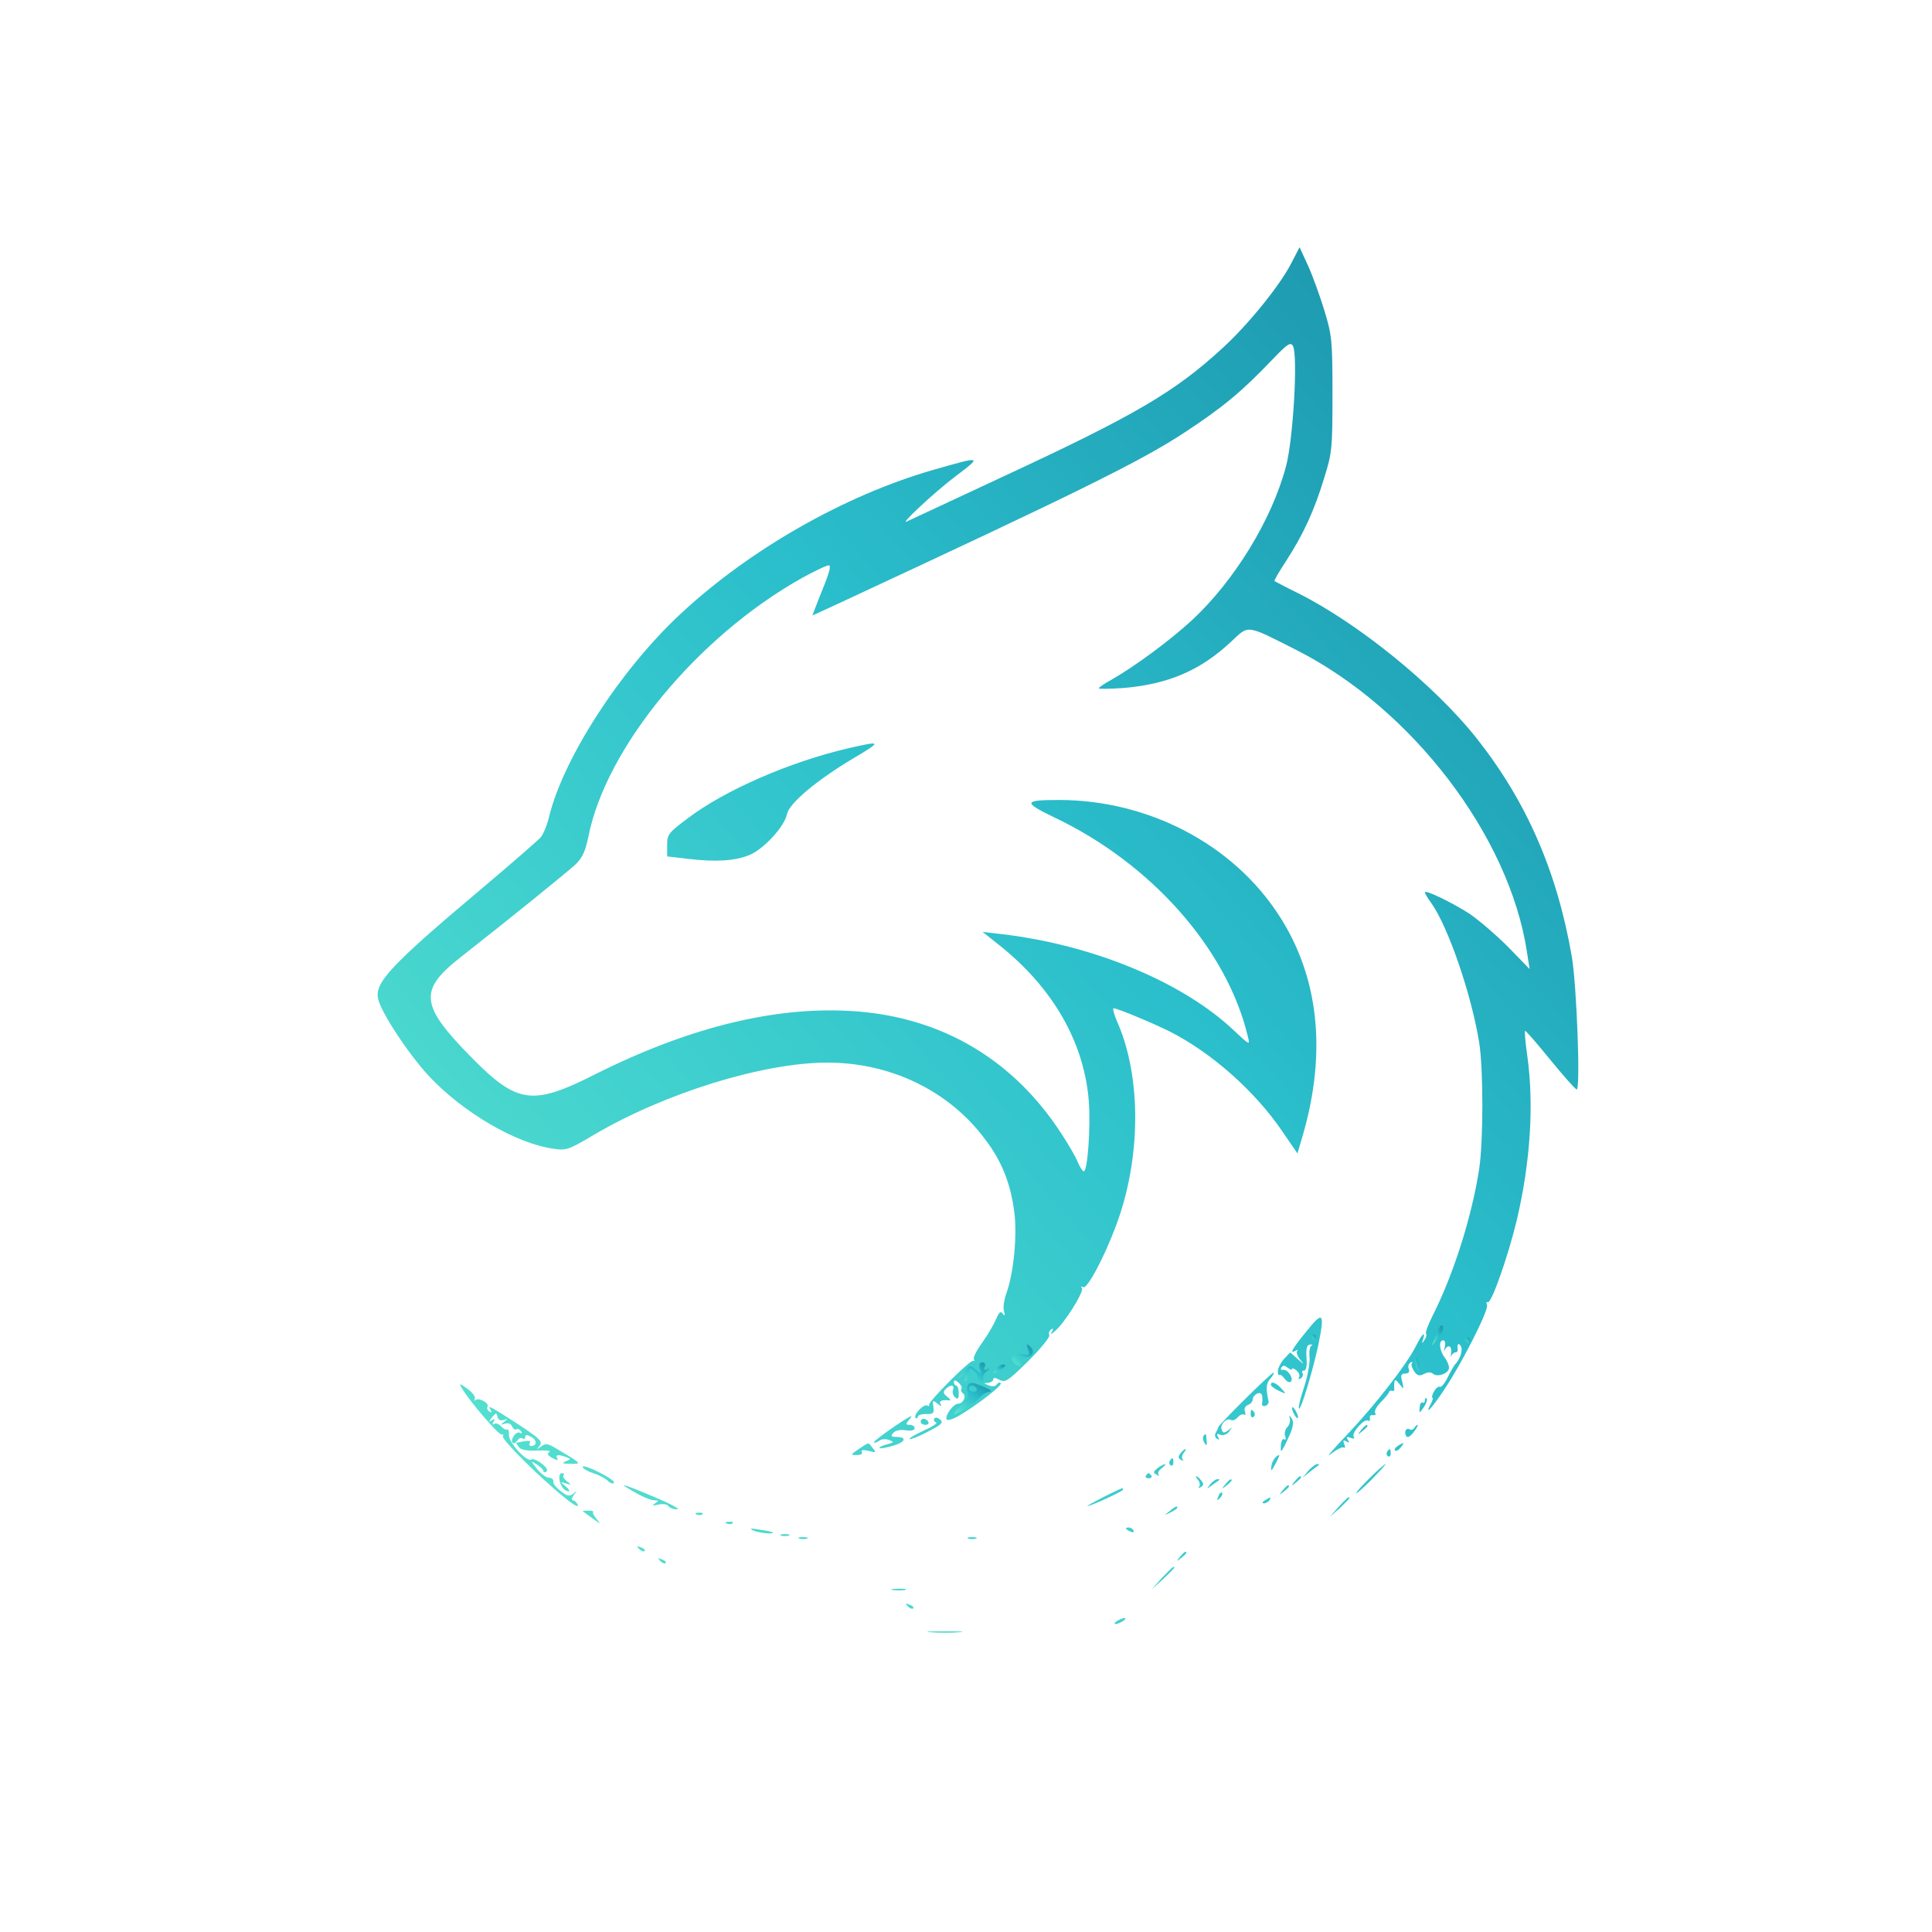
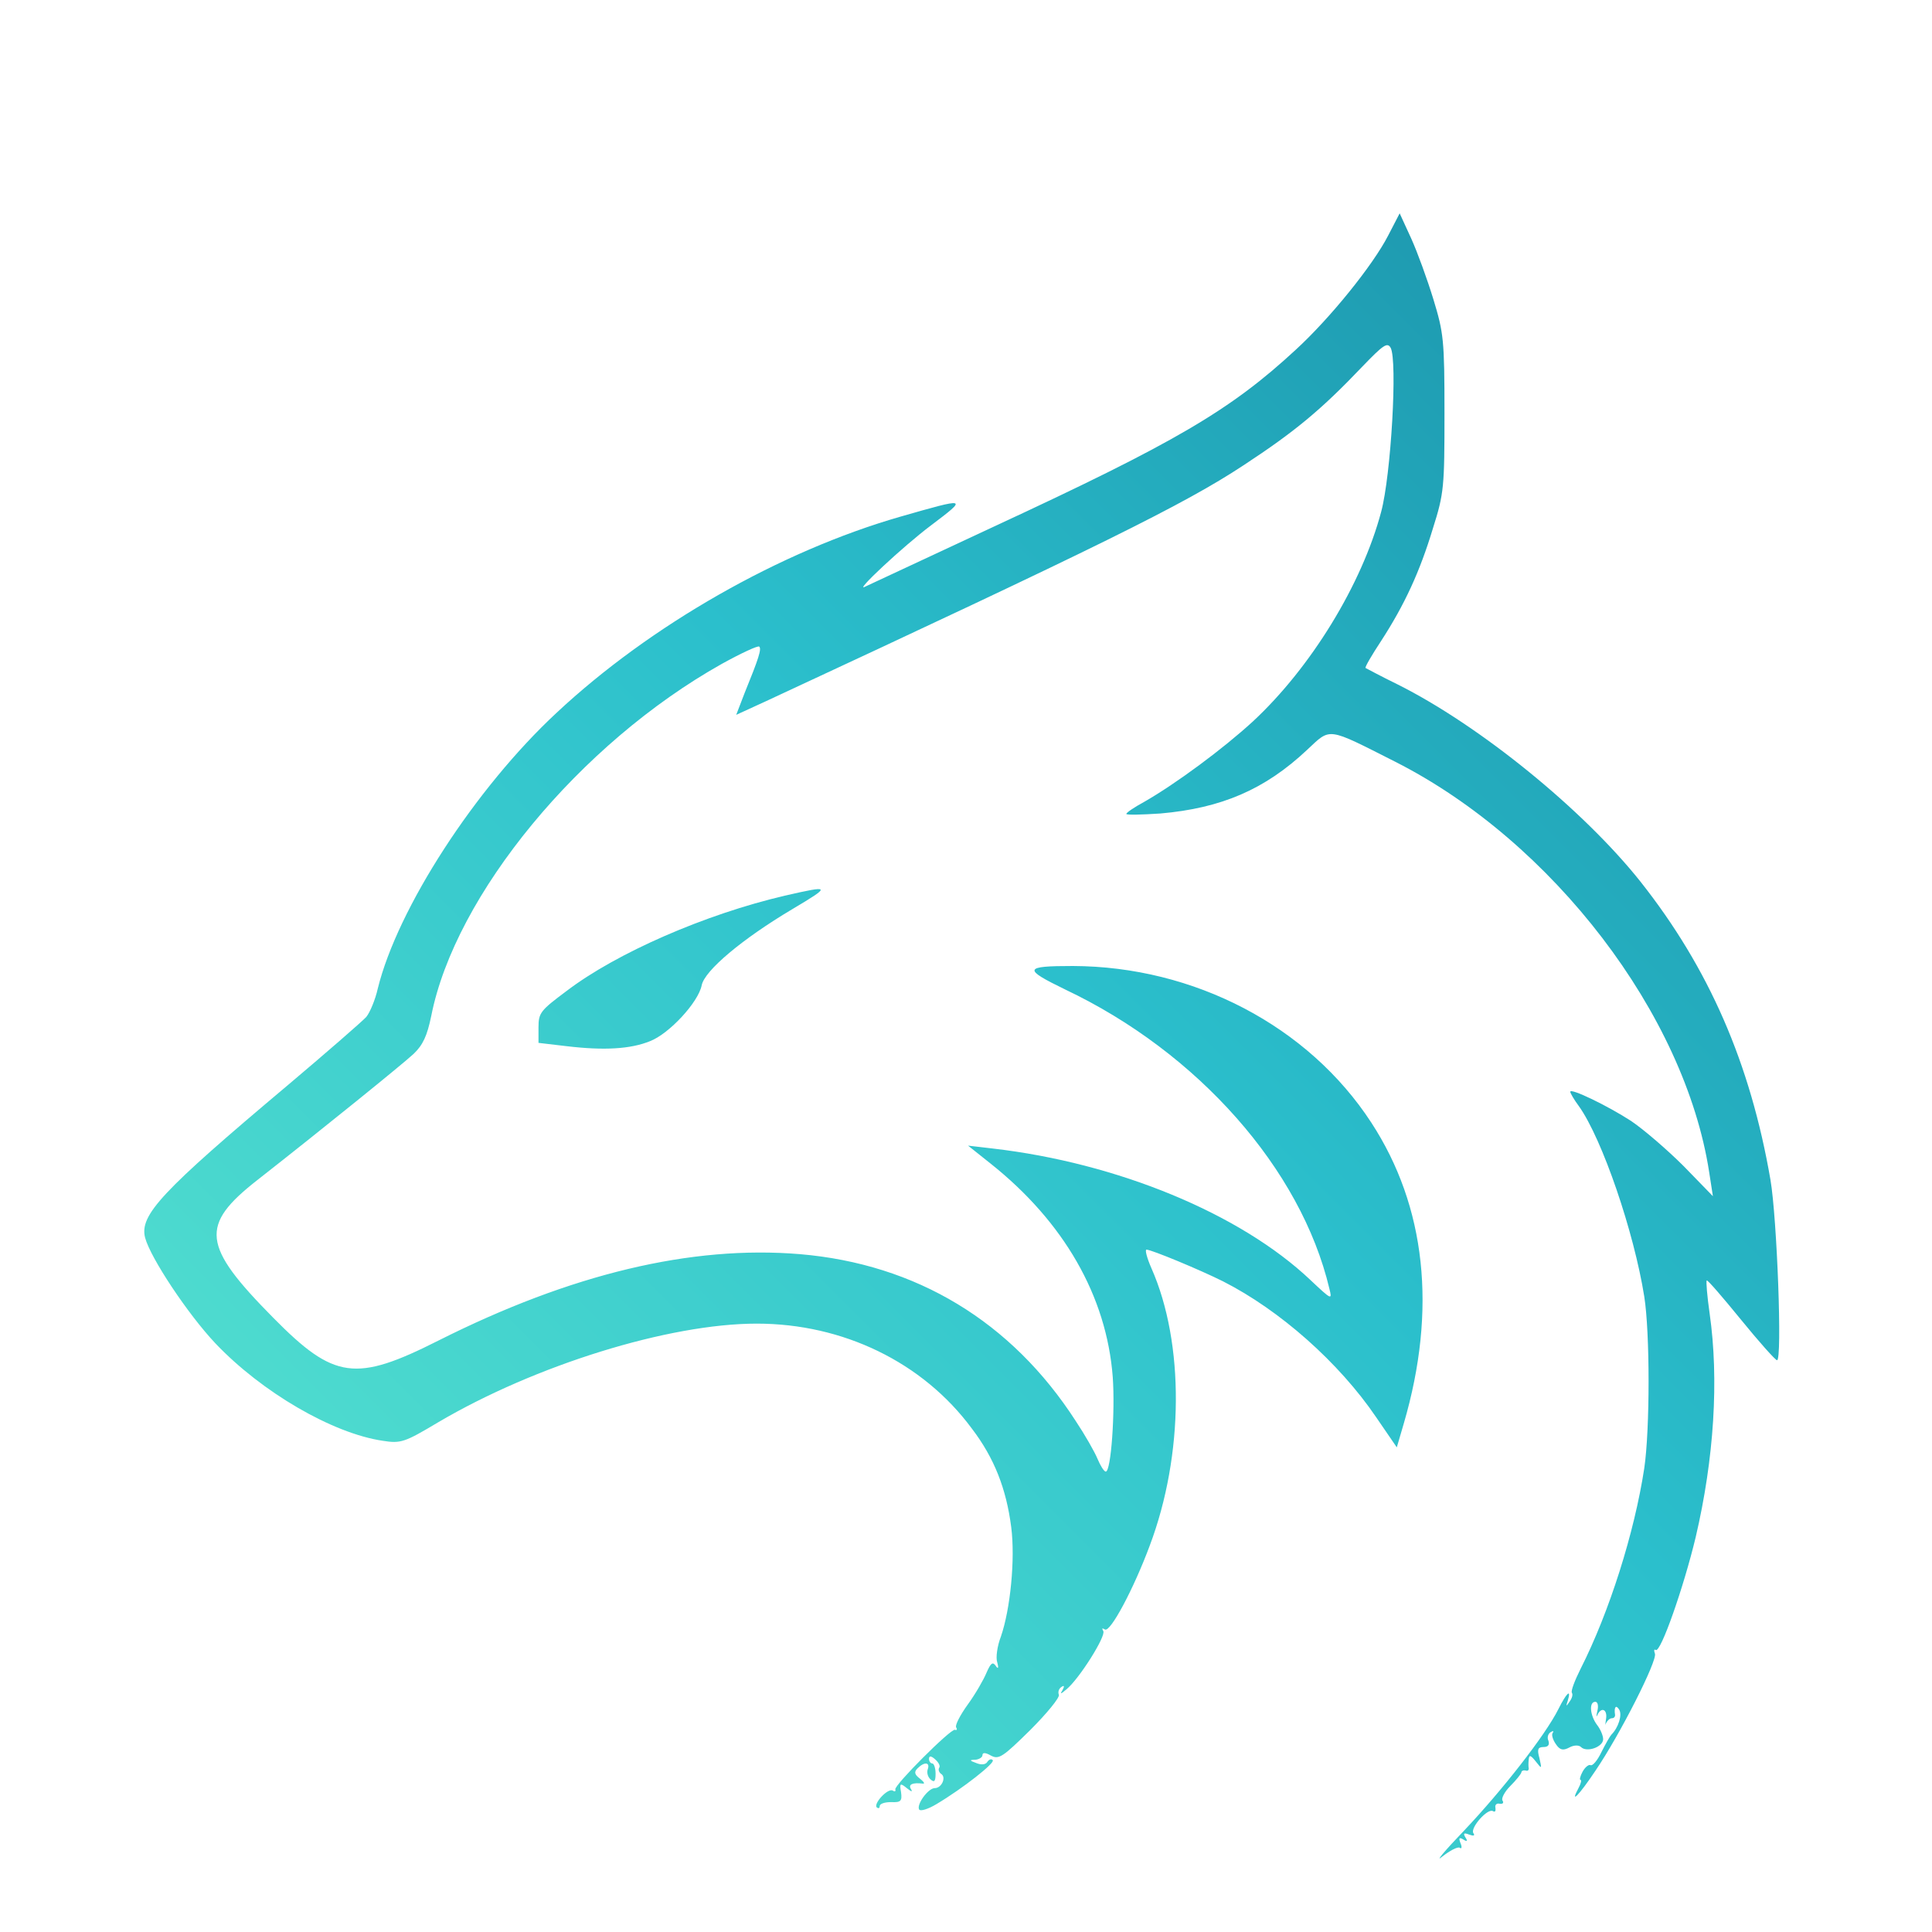
- <svg xmlns="http://www.w3.org/2000/svg" version="1.0" width="640" height="640" viewBox="0 0 640 640" preserveAspectRatio="xMidYMid meet">
+ <svg xmlns="http://www.w3.org/2000/svg" version="1.0" width="16" height="16" viewBox="90 55 470 420" preserveAspectRatio="xMidYMid meet">
  <defs>
-     <linearGradient id="iconGrad" x1="0%" y1="0%" x2="100%" y2="100%">
+     <linearGradient id="iconGrad16" x1="0%" y1="0%" x2="100%" y2="100%">
      <stop offset="0%" stop-color="#5ee8d0" />
      <stop offset="55%" stop-color="#2bbfcc" />
      <stop offset="100%" stop-color="#1a8fa8" />
    </linearGradient>
  </defs>
-   <g transform="translate(0,640) scale(0.1,-0.1)" fill="url(#iconGrad)" stroke="none">
-     <path d="M4387 5372 c25 -82 27 -99 27 -277 0 -179 -1 -195 -28 -280 -32 -106 -69 -186 -126 -274 -23 -35 -40 -64 -38 -66 2 -1 37 -20 78 -40 200 -100 452 -305 591 -480 166 -210 267 -441 316 -725 16 -93 29 -440 16 -439 -4 0 -44 45 -88 99 -44 54 -81 97 -83 95 -2 -2 1 -38 7 -80 23 -161 11 -353 -34 -545 -29 -121 -85 -281 -97 -274 -4 3 -5 -1 -2 -9 6 -17 -85 -197 -145 -285 -40 -60 -63 -83 -41 -42 6 11 8 20 5 20 -3 0 -1 9 5 20 6 11 15 18 19 16 5 -3 17 11 27 32 10 20 21 39 24 42 17 17 27 48 19 61 -8 13 -13 6 -10 -13 0 -5 -3 -8 -8 -8 -5 0 -11 -6 -14 -12 -2 -7 -2 -3 0 10 4 23 -11 31 -21 10 -3 -7 -3 -3 0 10 3 12 1 22 -5 22 -16 0 -13 -33 4 -56 8 -10 15 -26 15 -35 0 -19 -40 -33 -54 -19 -5 5 -17 5 -28 -1 -15 -8 -23 -7 -33 8 -7 10 -11 22 -8 27 4 5 1 6 -5 2 -6 -4 -9 -13 -5 -21 3 -10 -1 -15 -12 -15 -14 0 -16 -6 -10 -27 6 -27 6 -27 -9 -8 -12 15 -16 17 -17 5 -1 -8 -1 -18 0 -22 0 -5 -3 -7 -8 -5 -5 1 -10 -1 -10 -5 -1 -4 -13 -19 -27 -33 -14 -14 -22 -30 -19 -35 4 -6 1 -9 -7 -8 -7 2 -12 -3 -10 -10 1 -8 -1 -11 -6 -8 -13 8 -55 -40 -48 -53 5 -7 1 -8 -10 -4 -13 5 -15 3 -9 -7 6 -9 4 -11 -5 -5 -10 6 -12 4 -7 -9 4 -9 3 -15 -2 -11 -5 3 -24 -7 -43 -22 -18 -15 6 14 54 64 91 96 197 231 229 295 20 40 32 51 23 21 -5 -15 -4 -15 4 -3 6 8 9 17 6 22 -3 4 7 30 21 58 70 138 131 331 155 488 14 95 14 330 0 418 -25 157 -102 383 -159 463 -12 16 -21 32 -21 35 0 10 91 -34 148 -71 31 -21 88 -70 128 -110 l71 -73 -9 58 c-59 384 -381 805 -764 999 -168 85 -156 83 -214 29 -103 -97 -209 -142 -357 -155 -46 -3 -83 -4 -83 -1 0 3 19 16 43 29 77 44 192 129 265 196 141 131 265 333 312 510 24 89 40 368 23 399 -8 14 -18 7 -69 -46 -100 -105 -164 -158 -289 -240 -144 -95 -351 -197 -1162 -574 l-72 -33 20 52 c35 86 42 108 36 114 -3 3 -44 -16 -91 -42 -346 -194 -649 -562 -707 -857 -10 -48 -20 -70 -43 -92 -27 -25 -217 -179 -379 -306 -142 -111 -136 -160 38 -336 148 -150 200 -157 402 -55 322 162 615 232 879 210 283 -24 515 -164 671 -406 22 -33 46 -75 53 -92 7 -17 16 -31 20 -31 13 0 23 146 17 230 -15 197 -119 378 -298 520 l-54 43 60 -7 c303 -35 602 -158 773 -320 52 -49 53 -49 46 -21 -69 291 -320 575 -643 728 -103 50 -101 57 19 57 295 -1 573 -146 726 -381 133 -204 160 -455 79 -732 l-17 -58 -50 73 c-91 134 -235 261 -373 331 -56 28 -174 77 -186 77 -4 0 1 -20 12 -45 81 -183 79 -455 -4 -675 -39 -105 -96 -212 -109 -204 -7 4 -8 3 -4 -4 7 -12 -59 -117 -90 -142 -14 -12 -16 -12 -9 -1 5 9 4 12 -3 7 -6 -4 -9 -12 -6 -19 2 -7 -29 -45 -70 -86 -66 -65 -76 -72 -95 -62 -14 8 -21 8 -21 1 0 -5 -8 -10 -17 -11 -15 0 -15 -2 2 -8 12 -5 23 -4 27 3 4 6 10 8 13 4 7 -6 -73 -69 -137 -107 -20 -12 -39 -18 -42 -13 -7 12 22 52 38 52 17 0 29 27 15 35 -5 4 -7 10 -4 15 3 4 -2 13 -10 20 -10 9 -15 9 -15 1 0 -6 4 -11 8 -11 4 0 8 -11 8 -25 0 -18 -3 -22 -12 -14 -7 6 -10 17 -7 25 6 17 -8 19 -25 2 -9 -9 -7 -15 6 -25 9 -7 13 -13 7 -12 -25 3 -36 -2 -29 -13 5 -8 1 -7 -10 2 -16 13 -18 12 -14 -10 3 -22 -1 -25 -24 -24 -16 0 -28 -4 -28 -10 0 -5 -3 -6 -7 -3 -9 9 27 48 39 41 4 -3 8 -2 6 3 -2 11 134 147 145 145 5 -2 6 1 3 6 -3 5 10 30 28 55 19 26 39 61 46 78 10 23 15 27 22 17 6 -9 8 -7 4 8 -4 11 0 40 9 63 23 67 35 188 25 266 -12 93 -41 168 -96 240 -119 161 -313 255 -523 255 -214 0 -539 -101 -775 -240 -82 -49 -91 -52 -135 -45 -122 18 -294 118 -407 237 -67 71 -158 208 -171 257 -14 55 39 112 347 371 96 81 182 156 191 166 9 11 22 42 28 69 48 195 237 487 435 671 228 213 544 393 836 477 164 47 165 47 75 -21 -68 -51 -191 -166 -160 -149 6 3 146 68 313 146 442 205 575 283 734 430 84 77 188 206 225 278 l28 54 28 -61 c15 -33 39 -99 54 -148z m-1560 -1484 c-121 -72 -213 -149 -220 -185 -8 -41 -79 -118 -126 -136 -47 -19 -111 -23 -203 -12 l-68 8 0 38 c0 35 5 41 68 88 122 93 338 187 531 232 113 26 114 24 18 -33z m1540 -1944 c-19 -88 -58 -217 -64 -210 -3 3 5 35 17 71 12 37 20 81 18 100 -2 19 1 36 7 38 5 2 3 3 -5 3 -11 -1 -14 -12 -12 -44 2 -26 -1 -42 -8 -42 -6 0 -9 -4 -5 -9 3 -5 0 -13 -6 -17 -7 -4 -9 -3 -6 3 4 6 0 16 -8 23 -8 7 -15 9 -15 5 0 -4 -6 -2 -14 4 -10 8 -16 9 -21 1 -4 -6 -1 -9 5 -8 15 4 37 -29 26 -39 -4 -4 -13 0 -20 9 -7 10 -15 16 -18 13 -2 -3 -5 3 -5 12 0 10 9 28 20 41 l21 22 25 -22 c22 -20 23 -20 8 -2 -9 11 -14 24 -10 29 5 4 2 5 -4 1 -23 -13 -14 4 35 64 55 69 61 62 39 -46z m-159 -111 c-14 -16 -15 -32 -6 -74 2 -6 -3 -14 -10 -16 -7 -3 -13 1 -11 8 3 28 -1 38 -16 33 -8 -4 -15 -12 -15 -19 0 -7 -7 -16 -16 -19 -9 -4 -14 -13 -10 -22 3 -8 2 -13 -3 -10 -5 3 -14 -1 -21 -9 -7 -8 -16 -12 -22 -9 -14 9 -38 -15 -31 -32 4 -12 8 -12 22 -2 14 12 14 11 3 -4 -8 -10 -20 -14 -29 -11 -12 5 -14 3 -8 -7 5 -9 4 -11 -4 -6 -6 4 -8 13 -4 19 4 7 8 15 8 18 0 8 179 185 184 182 2 -2 -3 -11 -11 -20z m-2635 -67 c-3 -6 -3 -8 2 -4 10 10 47 -10 40 -22 -3 -5 0 -12 6 -16 8 -5 9 -3 4 6 -11 17 -3 13 93 -49 71 -47 80 -56 70 -70 -12 -14 -11 -14 4 -3 15 12 23 11 55 -9 81 -48 81 -49 43 -48 -27 0 -30 2 -16 8 18 7 18 8 2 14 -26 10 -38 8 -30 -4 4 -7 -1 -7 -16 1 -16 9 -19 14 -10 20 7 4 -11 6 -39 5 -33 -2 -55 2 -62 11 -6 8 -10 14 -8 15 41 8 49 8 44 -1 -3 -5 -2 -10 4 -10 20 0 21 19 1 30 -14 8 -20 8 -20 0 0 -6 -4 -9 -9 -5 -5 3 -12 1 -16 -5 -12 -20 -26 -10 -15 10 6 11 16 17 22 14 7 -4 8 -3 4 5 -4 6 -11 9 -16 6 -4 -3 -10 2 -14 10 -3 9 -12 12 -23 9 -15 -5 -16 -4 -3 6 13 10 13 11 -2 6 -10 -3 -18 1 -20 11 -3 14 -5 14 -18 -2 -12 -15 -12 -17 -1 -10 10 6 12 4 6 -5 -5 -8 -4 -11 2 -7 6 4 16 0 23 -8 7 -8 16 -13 20 -10 4 2 6 -6 6 -18 -2 -25 59 -91 74 -82 6 4 22 -3 35 -14 15 -11 21 -22 15 -26 -5 -3 -10 -2 -10 2 0 5 -10 14 -22 22 -21 13 -21 13 1 -15 13 -16 30 -29 39 -29 10 -1 16 -6 15 -12 -2 -7 9 -21 24 -32 21 -17 29 -19 42 -9 14 12 14 11 2 -4 -7 -10 -9 -18 -3 -18 5 0 13 -7 16 -16 3 -9 -18 3 -46 27 -82 66 -208 192 -202 201 3 5 1 7 -4 6 -10 -3 -112 117 -133 155 -9 16 -6 15 20 -4 17 -12 27 -27 24 -33z m2672 34 c17 -19 17 -19 -9 -7 -14 7 -26 15 -26 20 0 13 17 7 35 -13z m472 -61 c-16 -22 -16 -22 -14 -1 0 11 5 18 9 16 4 -3 8 0 8 7 0 7 3 10 6 6 3 -3 -1 -16 -9 -28z m-417 -34 c0 -5 -5 -3 -10 5 -5 8 -10 20 -10 25 0 6 5 3 10 -5 5 -8 10 -19 10 -25z m-145 16 c3 -5 2 -12 -3 -15 -5 -3 -9 1 -9 9 0 17 3 19 12 6z m-1145 -26 c-10 -12 -10 -15 4 -15 9 0 16 -5 16 -11 0 -7 -12 -10 -30 -7 -18 3 -35 -1 -41 -9 -9 -10 -7 -13 9 -13 38 0 32 -17 -9 -29 -23 -7 -43 -10 -45 -8 -3 3 8 8 23 12 25 7 26 8 8 15 -11 4 -26 3 -33 -3 -7 -5 -15 -8 -17 -5 -4 4 110 84 124 87 2 1 -2 -6 -9 -14z m63 -38 c-30 -16 -57 -26 -60 -24 -2 3 19 15 47 28 29 13 47 25 41 27 -6 2 -9 8 -6 13 4 5 12 3 20 -4 11 -10 3 -17 -42 -40z m1202 -4 c-8 -18 -18 -41 -24 -50 -7 -14 -9 -13 -8 9 1 14 6 24 11 20 5 -3 7 2 3 11 -3 9 0 22 7 29 7 7 11 20 9 28 -4 13 -3 13 6 1 7 -10 5 -25 -4 -48z m-1200 37 c3 -5 -1 -10 -9 -10 -9 0 -16 5 -16 10 0 6 4 10 9 10 6 0 13 -4 16 -10z m1455 -14 c0 -2 -8 -10 -17 -17 -16 -13 -17 -12 -4 4 13 16 21 21 21 13z m153 -20 c-11 -15 -21 -20 -25 -13 -8 14 0 29 12 22 5 -3 11 -1 15 5 3 5 8 10 11 10 3 0 -3 -11 -13 -24z m-686 -28 c2 -17 0 -19 -7 -8 -5 8 -6 18 -4 22 8 12 10 10 11 -14z m-1106 -25 c13 -15 11 -16 -14 -9 -19 4 -26 3 -22 -4 3 -6 -3 -10 -17 -10 -22 0 -21 1 7 20 36 24 30 23 46 3z m1749 2 c-7 -9 -15 -13 -19 -10 -3 3 1 10 9 15 21 14 24 12 10 -5z m-719 -18 c-6 -8 -7 -18 -3 -22 4 -5 1 -5 -6 -1 -10 6 -10 11 -1 22 6 8 14 14 16 14 3 0 0 -6 -6 -13z m686 -2 c0 -8 -4 -12 -9 -9 -5 3 -6 10 -3 15 9 13 12 11 12 -6z m-378 -27 c-17 -33 -21 -36 -17 -13 2 17 16 34 26 35 1 0 -3 -10 -9 -22z m-342 -3 c0 -8 -4 -12 -9 -9 -5 3 -6 10 -3 15 9 13 12 11 12 -6z m-1853 -67 c-3 -4 -12 -2 -20 6 -7 8 -30 20 -49 26 -19 6 -35 16 -35 21 0 5 25 -3 54 -18 30 -15 53 -30 50 -35z m1814 48 c-10 -7 -14 -17 -10 -21 4 -5 1 -5 -7 0 -12 7 -11 10 4 22 24 17 36 17 13 -1z m521 11 c-2 -1 -15 -11 -29 -22 l-25 -20 19 23 c11 12 24 22 29 22 6 0 8 -1 6 -3z m176 -47 c-27 -27 -50 -48 -52 -46 -4 4 88 95 97 96 2 0 -18 -22 -45 -50z m-2678 13 c-4 -3 1 -12 11 -20 16 -12 16 -13 -3 -7 -20 6 -20 5 -1 -10 11 -9 15 -16 9 -16 -7 0 -15 6 -20 13 -13 20 -14 47 -1 47 6 0 8 -3 5 -7z m1947 -1 c3 -5 -1 -9 -9 -9 -8 0 -12 4 -9 9 3 4 7 8 9 8 2 0 6 -4 9 -8z m165 -16 c9 -11 9 -16 -1 -22 -7 -4 -10 -4 -6 1 4 4 3 14 -3 22 -6 7 -9 13 -6 13 2 0 10 -6 16 -14z m331 10 c0 -2 -8 -10 -17 -17 -16 -13 -17 -12 -4 4 13 16 21 21 21 13z m-271 -9 c-2 -1 -13 -9 -24 -17 -19 -14 -19 -14 -6 3 7 9 18 17 24 17 6 0 8 -1 6 -3z m41 -1 c0 -2 -8 -10 -17 -17 -16 -13 -17 -12 -4 4 13 16 21 21 21 13z m-1910 -56 c52 -22 85 -40 73 -40 -12 0 -25 5 -29 11 -3 6 -18 8 -33 5 -19 -5 -22 -4 -11 4 13 8 13 10 -2 10 -10 0 -34 9 -55 21 -74 41 -62 39 57 -11z m2100 36 c0 -2 -8 -10 -17 -17 -16 -13 -17 -12 -4 4 13 16 21 21 21 13z m-550 -11 c0 -5 -108 -55 -118 -54 -6 0 106 58 116 59 1 0 2 -2 2 -5z m321 -28 c-10 -9 -11 -8 -5 6 3 10 9 15 12 12 3 -3 0 -11 -7 -18z m164 -7 c-3 -5 -12 -10 -18 -10 -7 0 -6 4 3 10 19 12 23 12 15 0z m265 7 c0 -2 -15 -16 -32 -33 l-33 -29 29 33 c28 30 36 37 36 29z m-570 -32 c0 -2 -10 -9 -22 -15 -22 -11 -22 -10 -4 4 21 17 26 19 26 11z m-1935 -14 c-3 -2 3 -13 12 -24 15 -17 12 -16 -14 3 -18 13 -33 24 -33 25 0 0 9 1 20 1 10 0 17 -2 15 -5z m362 -7 c-3 -3 -12 -4 -19 -1 -8 3 -5 6 6 6 11 1 17 -2 13 -5z m100 -30 c-3 -3 -12 -4 -19 -1 -8 3 -5 6 6 6 11 1 17 -2 13 -5z m132 -30 c9 -8 -45 -2 -64 6 -14 7 -8 8 20 3 22 -3 42 -7 44 -9z m1196 6 c3 -6 -1 -7 -9 -4 -18 7 -21 14 -7 14 6 0 13 -4 16 -10z m-1142 -17 c-7 -2 -19 -2 -25 0 -7 3 -2 5 12 5 14 0 19 -2 13 -5z m60 -10 c-7 -2 -19 -2 -25 0 -7 3 -2 5 12 5 14 0 19 -2 13 -5z m560 0 c-7 -2 -19 -2 -25 0 -7 3 -2 5 12 5 14 0 19 -2 13 -5z m-1098 -41 c-3 -3 -11 0 -18 7 -9 10 -8 11 6 5 10 -3 15 -9 12 -12z m1795 -6 c0 -2 -8 -10 -17 -17 -16 -13 -17 -12 -4 4 13 16 21 21 21 13z m-1725 -34 c-3 -3 -11 0 -18 7 -9 10 -8 11 6 5 10 -3 15 -9 12 -12z m1685 -15 c0 -2 -17 -19 -37 -38 l-38 -34 34 38 c33 34 41 42 41 34z m-892 -74 c-10 -2 -28 -2 -40 0 -13 2 -5 4 17 4 22 1 32 -1 23 -4z m27 -61 c-3 -3 -11 0 -18 7 -9 10 -8 11 6 5 10 -3 15 -9 12 -12z m695 -42 c-8 -5 -19 -10 -25 -10 -5 0 -3 5 5 10 8 5 20 10 25 10 6 0 3 -5 -5 -10z m-542 -37 c-27 -2 -69 -2 -95 0 -27 2 -5 3 47 3 52 0 74 -1 48 -3z" />
-     <path d="M4759 1984 c-5 -15 -12 -32 -15 -38 -3 -6 4 0 15 14 11 14 21 31 21 38 0 20 -10 14 -21 -14z" />
-     <path d="M4855 1960 c3 -5 8 -10 11 -10 2 0 4 5 4 10 0 6 -5 10 -11 10 -5 0 -7 -4 -4 -10z" />
-     <path d="M3405 1930 c6 -18 4 -21 -12 -16 -10 3 -24 1 -32 -3 -12 -8 -12 -12 -2 -25 7 -9 17 -13 23 -10 5 3 4 12 -4 21 -11 14 -10 15 8 9 29 -9 47 14 27 33 -13 12 -14 11 -8 -9z" />
-     <path d="M4688 1885 c2 -14 8 -27 12 -30 4 -2 5 7 2 20 -2 14 -8 27 -12 30 -4 2 -5 -7 -2 -20z" />
-     <path d="M3246 1866 c6 -20 6 -20 -13 -4 -19 17 -21 17 -44 -9 -16 -18 -17 -22 -5 -13 18 14 19 13 13 -3 -4 -11 -3 -16 3 -12 6 3 10 15 10 27 0 17 2 18 15 8 8 -7 15 -19 15 -26 0 -8 5 -14 11 -14 6 0 9 6 6 13 -2 6 3 18 12 25 10 9 11 11 2 6 -10 -5 -13 -3 -9 8 4 9 0 15 -8 15 -10 0 -12 -7 -8 -21z" />
-     <path d="M3299 1863 c-13 -15 -12 -15 9 -4 23 12 28 21 13 21 -5 0 -15 -7 -22 -17z" />
-     <path d="M3206 1811 c-4 -5 -3 -16 0 -25 4 -9 -4 -25 -20 -39 -14 -13 -26 -27 -26 -30 0 -10 65 31 85 53 10 11 25 20 34 20 9 1 1 7 -18 15 -39 17 -48 18 -55 6z m29 -11 c3 -5 -1 -10 -9 -10 -9 0 -16 5 -16 10 0 6 4 10 9 10 6 0 13 -4 16 -10z" />
-     <path d="M4345 1970 c3 -5 8 -10 11 -10 2 0 4 5 4 10 0 6 -5 10 -11 10 -5 0 -7 -4 -4 -10z" />
+   <g transform="translate(0,640) scale(0.1,-0.1)" fill="url(#iconGrad16)" stroke="none">
+     <path d="M4387 5372 c25 -82 27 -99 27 -277 0 -179 -1 -195 -28 -280 -32 -106 -69 -186 -126 -274 -23 -35 -40 -64 -38 -66 2 -1 37 -20 78 -40 200 -100 452 -305 591 -480 166 -210 267 -441 316 -725 16 -93 29 -440 16 -439 -4 0 -44 45 -88 99 -44 54 -81 97 -83 95 -2 -2 1 -38 7 -80 23 -161 11 -353 -34 -545 -29 -121 -85 -281 -97 -274 -4 3 -5 -1 -2 -9 6 -17 -85 -197 -145 -285 -40 -60 -63 -83 -41 -42 6 11 8 20 5 20 -3 0 -1 9 5 20 6 11 15 18 19 16 5 -3 17 11 27 32 10 20 21 39 24 42 17 17 27 48 19 61 -8 13 -13 6 -10 -13 0 -5 -3 -8 -8 -8 -5 0 -11 -6 -14 -12 -2 -7 -2 -3 0 10 4 23 -11 31 -21 10 -3 -7 -3 -3 0 10 3 12 1 22 -5 22 -16 0 -13 -33 4 -56 8 -10 15 -26 15 -35 0 -19 -40 -33 -54 -19 -5 5 -17 5 -28 -1 -15 -8 -23 -7 -33 8 -7 10 -11 22 -8 27 4 5 1 6 -5 2 -6 -4 -9 -13 -5 -21 3 -10 -1 -15 -12 -15 -14 0 -16 -6 -10 -27 6 -27 6 -27 -9 -8 -12 15 -16 17 -17 5 -1 -8 -1 -18 0 -22 0 -5 -3 -7 -8 -5 -5 1 -10 -1 -10 -5 -1 -4 -13 -19 -27 -33 -14 -14 -22 -30 -19 -35 4 -6 1 -9 -7 -8 -7 2 -12 -3 -10 -10 1 -8 -1 -11 -6 -8 -13 8 -55 -40 -48 -53 5 -7 1 -8 -10 -4 -13 5 -15 3 -9 -7 6 -9 4 -11 -5 -5 -10 6 -12 4 -7 -9 4 -9 3 -15 -2 -11 -5 3 -24 -7 -43 -22 -18 -15 6 14 54 64 91 96 197 231 229 295 20 40 32 51 23 21 -5 -15 -4 -15 4 -3 6 8 9 17 6 22 -3 4 7 30 21 58 70 138 131 331 155 488 14 95 14 330 0 418 -25 157 -102 383 -159 463 -12 16 -21 32 -21 35 0 10 91 -34 148 -71 31 -21 88 -70 128 -110 l71 -73 -9 58 c-59 384 -381 805 -764 999 -168 85 -156 83 -214 29 -103 -97 -209 -142 -357 -155 -46 -3 -83 -4 -83 -1 0 3 19 16 43 29 77 44 192 129 265 196 141 131 265 333 312 510 24 89 40 368 23 399 -8 14 -18 7 -69 -46 -100 -105 -164 -158 -289 -240 -144 -95 -351 -197 -1162 -574 l-72 -33 20 52 c35 86 42 108 36 114 -3 3 -44 -16 -91 -42 -346 -194 -649 -562 -707 -857 -10 -48 -20 -70 -43 -92 -27 -25 -217 -179 -379 -306 -142 -111 -136 -160 38 -336 148 -150 200 -157 402 -55 322 162 615 232 879 210 283 -24 515 -164 671 -406 22 -33 46 -75 53 -92 7 -17 16 -31 20 -31 13 0 23 146 17 230 -15 197 -119 378 -298 520 l-54 43 60 -7 c303 -35 602 -158 773 -320 52 -49 53 -49 46 -21 -69 291 -320 575 -643 728 -103 50 -101 57 19 57 295 -1 573 -146 726 -381 133 -204 160 -455 79 -732 l-17 -58 -50 73 c-91 134 -235 261 -373 331 -56 28 -174 77 -186 77 -4 0 1 -20 12 -45 81 -183 79 -455 -4 -675 -39 -105 -96 -212 -109 -204 -7 4 -8 3 -4 -4 7 -12 -59 -117 -90 -142 -14 -12 -16 -12 -9 -1 5 9 4 12 -3 7 -6 -4 -9 -12 -6 -19 2 -7 -29 -45 -70 -86 -66 -65 -76 -72 -95 -62 -14 8 -21 8 -21 1 0 -5 -8 -10 -17 -11 -15 0 -15 -2 2 -8 12 -5 23 -4 27 3 4 6 10 8 13 4 7 -6 -73 -69 -137 -107 -20 -12 -39 -18 -42 -13 -7 12 22 52 38 52 17 0 29 27 15 35 -5 4 -7 10 -4 15 3 4 -2 13 -10 20 -10 9 -15 9 -15 1 0 -6 4 -11 8 -11 4 0 8 -11 8 -25 0 -18 -3 -22 -12 -14 -7 6 -10 17 -7 25 6 17 -8 19 -25 2 -9 -9 -7 -15 6 -25 9 -7 13 -13 7 -12 -25 3 -36 -2 -29 -13 5 -8 1 -7 -10 2 -16 13 -18 12 -14 -10 3 -22 -1 -25 -24 -24 -16 0 -28 -4 -28 -10 0 -5 -3 -6 -7 -3 -9 9 27 48 39 41 4 -3 8 -2 6 3 -2 11 134 147 145 145 5 -2 6 1 3 6 -3 5 10 30 28 55 19 26 39 61 46 78 10 23 15 27 22 17 6 -9 8 -7 4 8 -4 11 0 40 9 63 23 67 35 188 25 266 -12 93 -41 168 -96 240 -119 161 -313 255 -523 255 -214 0 -539 -101 -775 -240 -82 -49 -91 -52 -135 -45 -122 18 -294 118 -407 237 -67 71 -158 208 -171 257 -14 55 39 112 347 371 96 81 182 156 191 166 9 11 22 42 28 69 48 195 237 487 435 671 228 213 544 393 836 477 164 47 165 47 75 -21 -68 -51 -191 -166 -160 -149 6 3 146 68 313 146 442 205 575 283 734 430 84 77 188 206 225 278 l28 54 28 -61 c15 -33 39 -99 54 -148z m-1560 -1484 c-121 -72 -213 -149 -220 -185 -8 -41 -79 -118 -126 -136 -47 -19 -111 -23 -203 -12 l-68 8 0 38 c0 35 5 41 68 88 122 93 338 187 531 232 113 26 114 24 18 -33z" />
  </g>
</svg>
